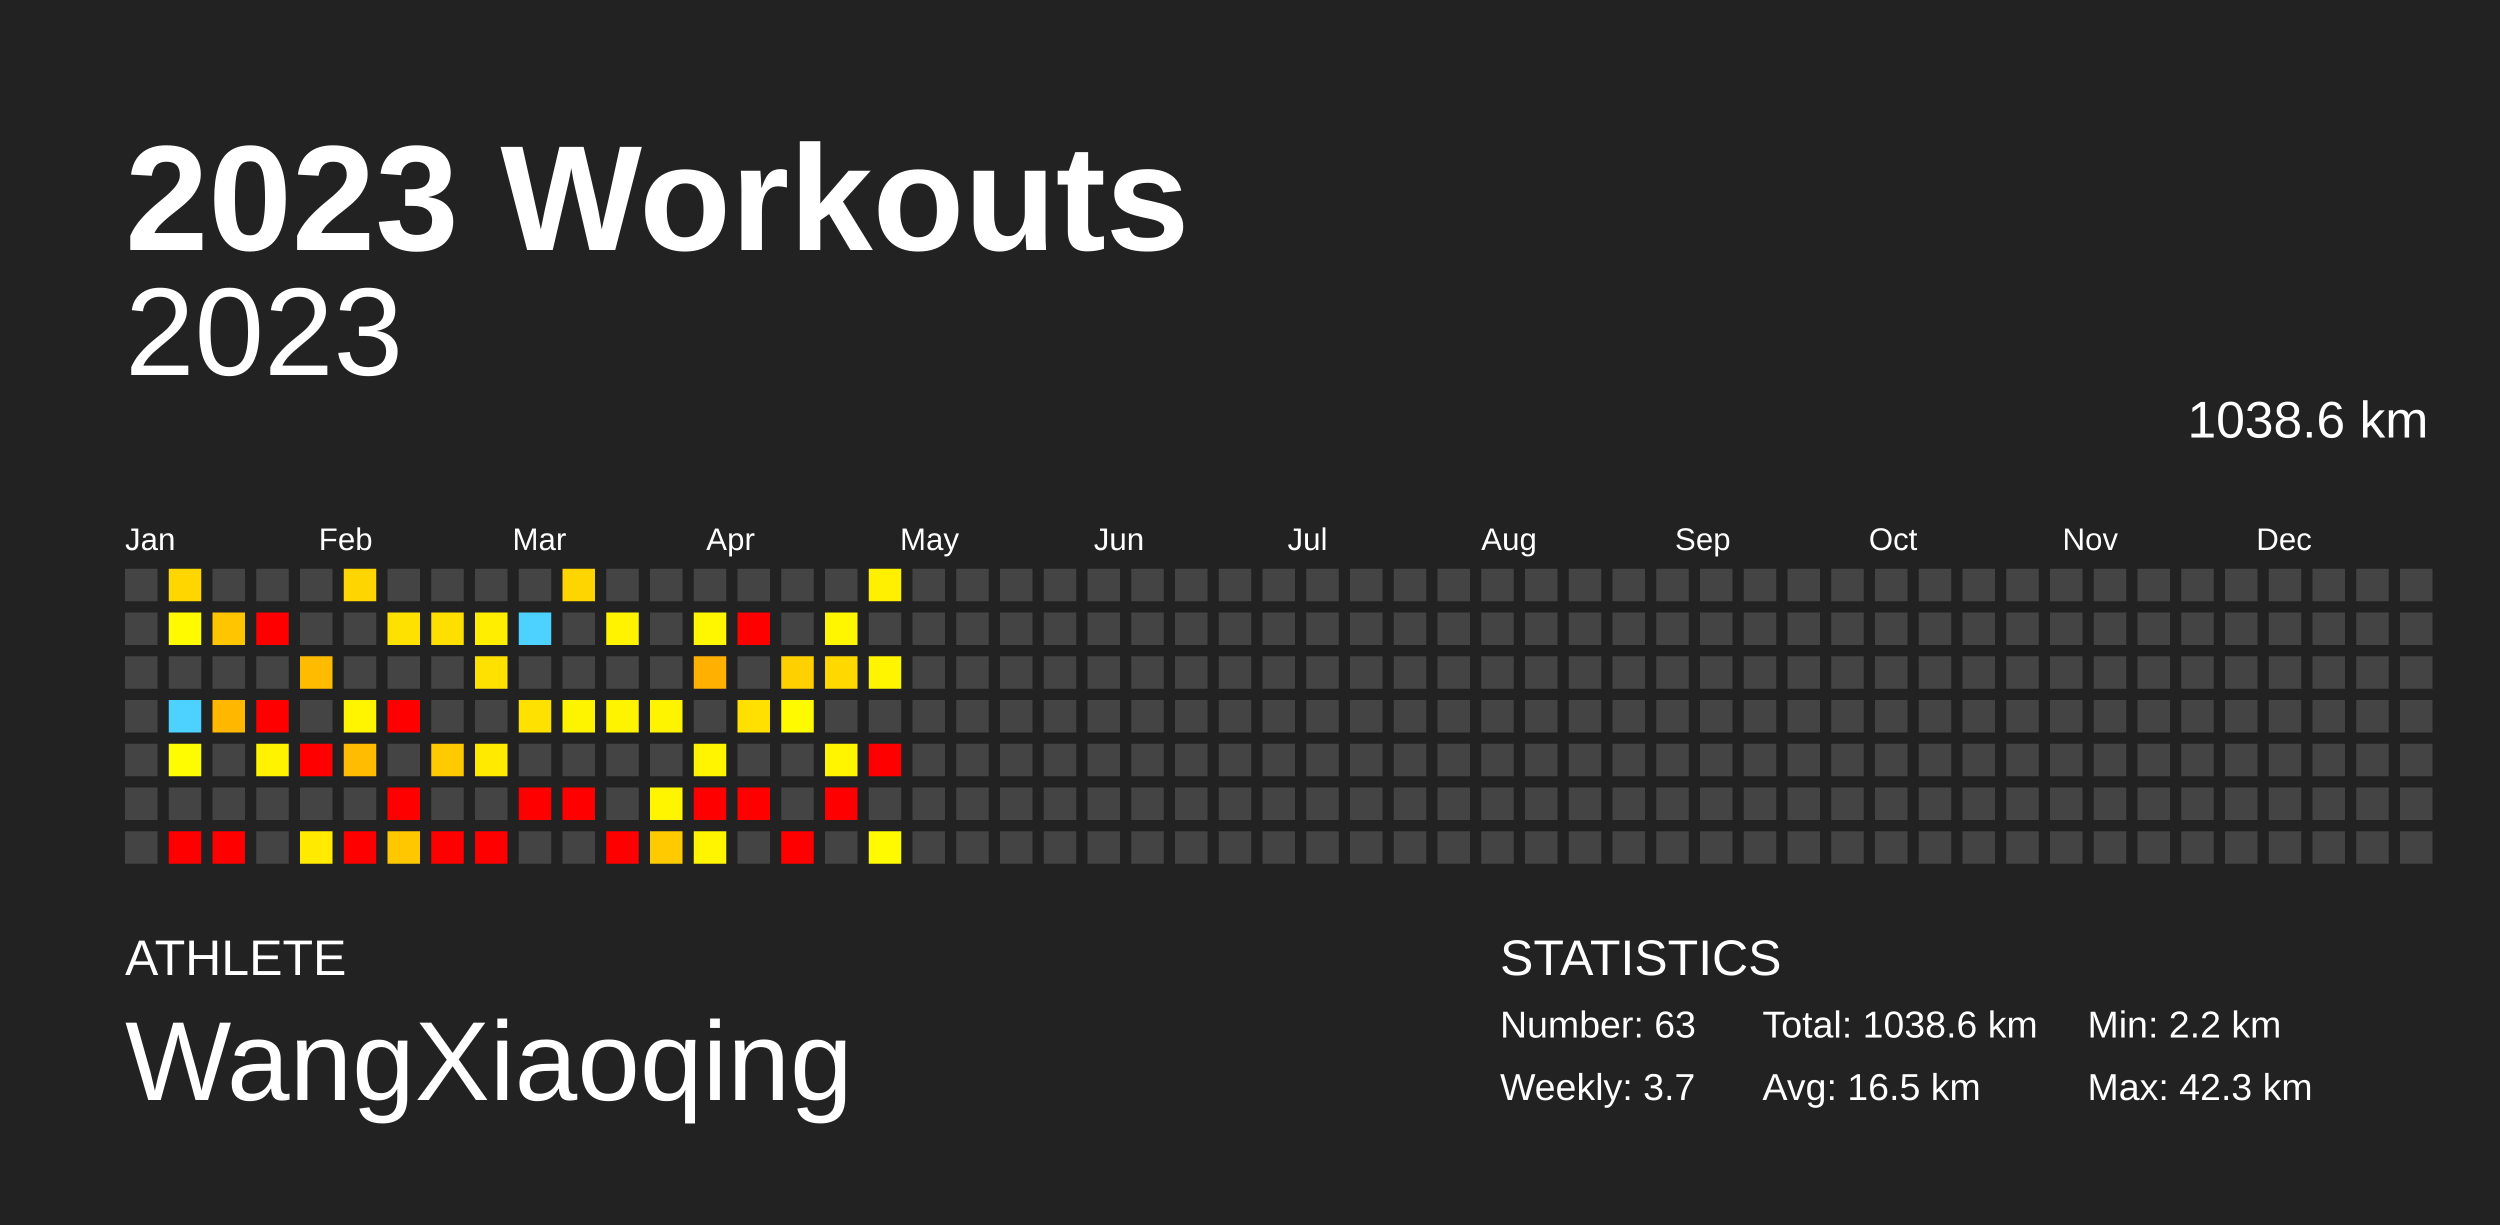
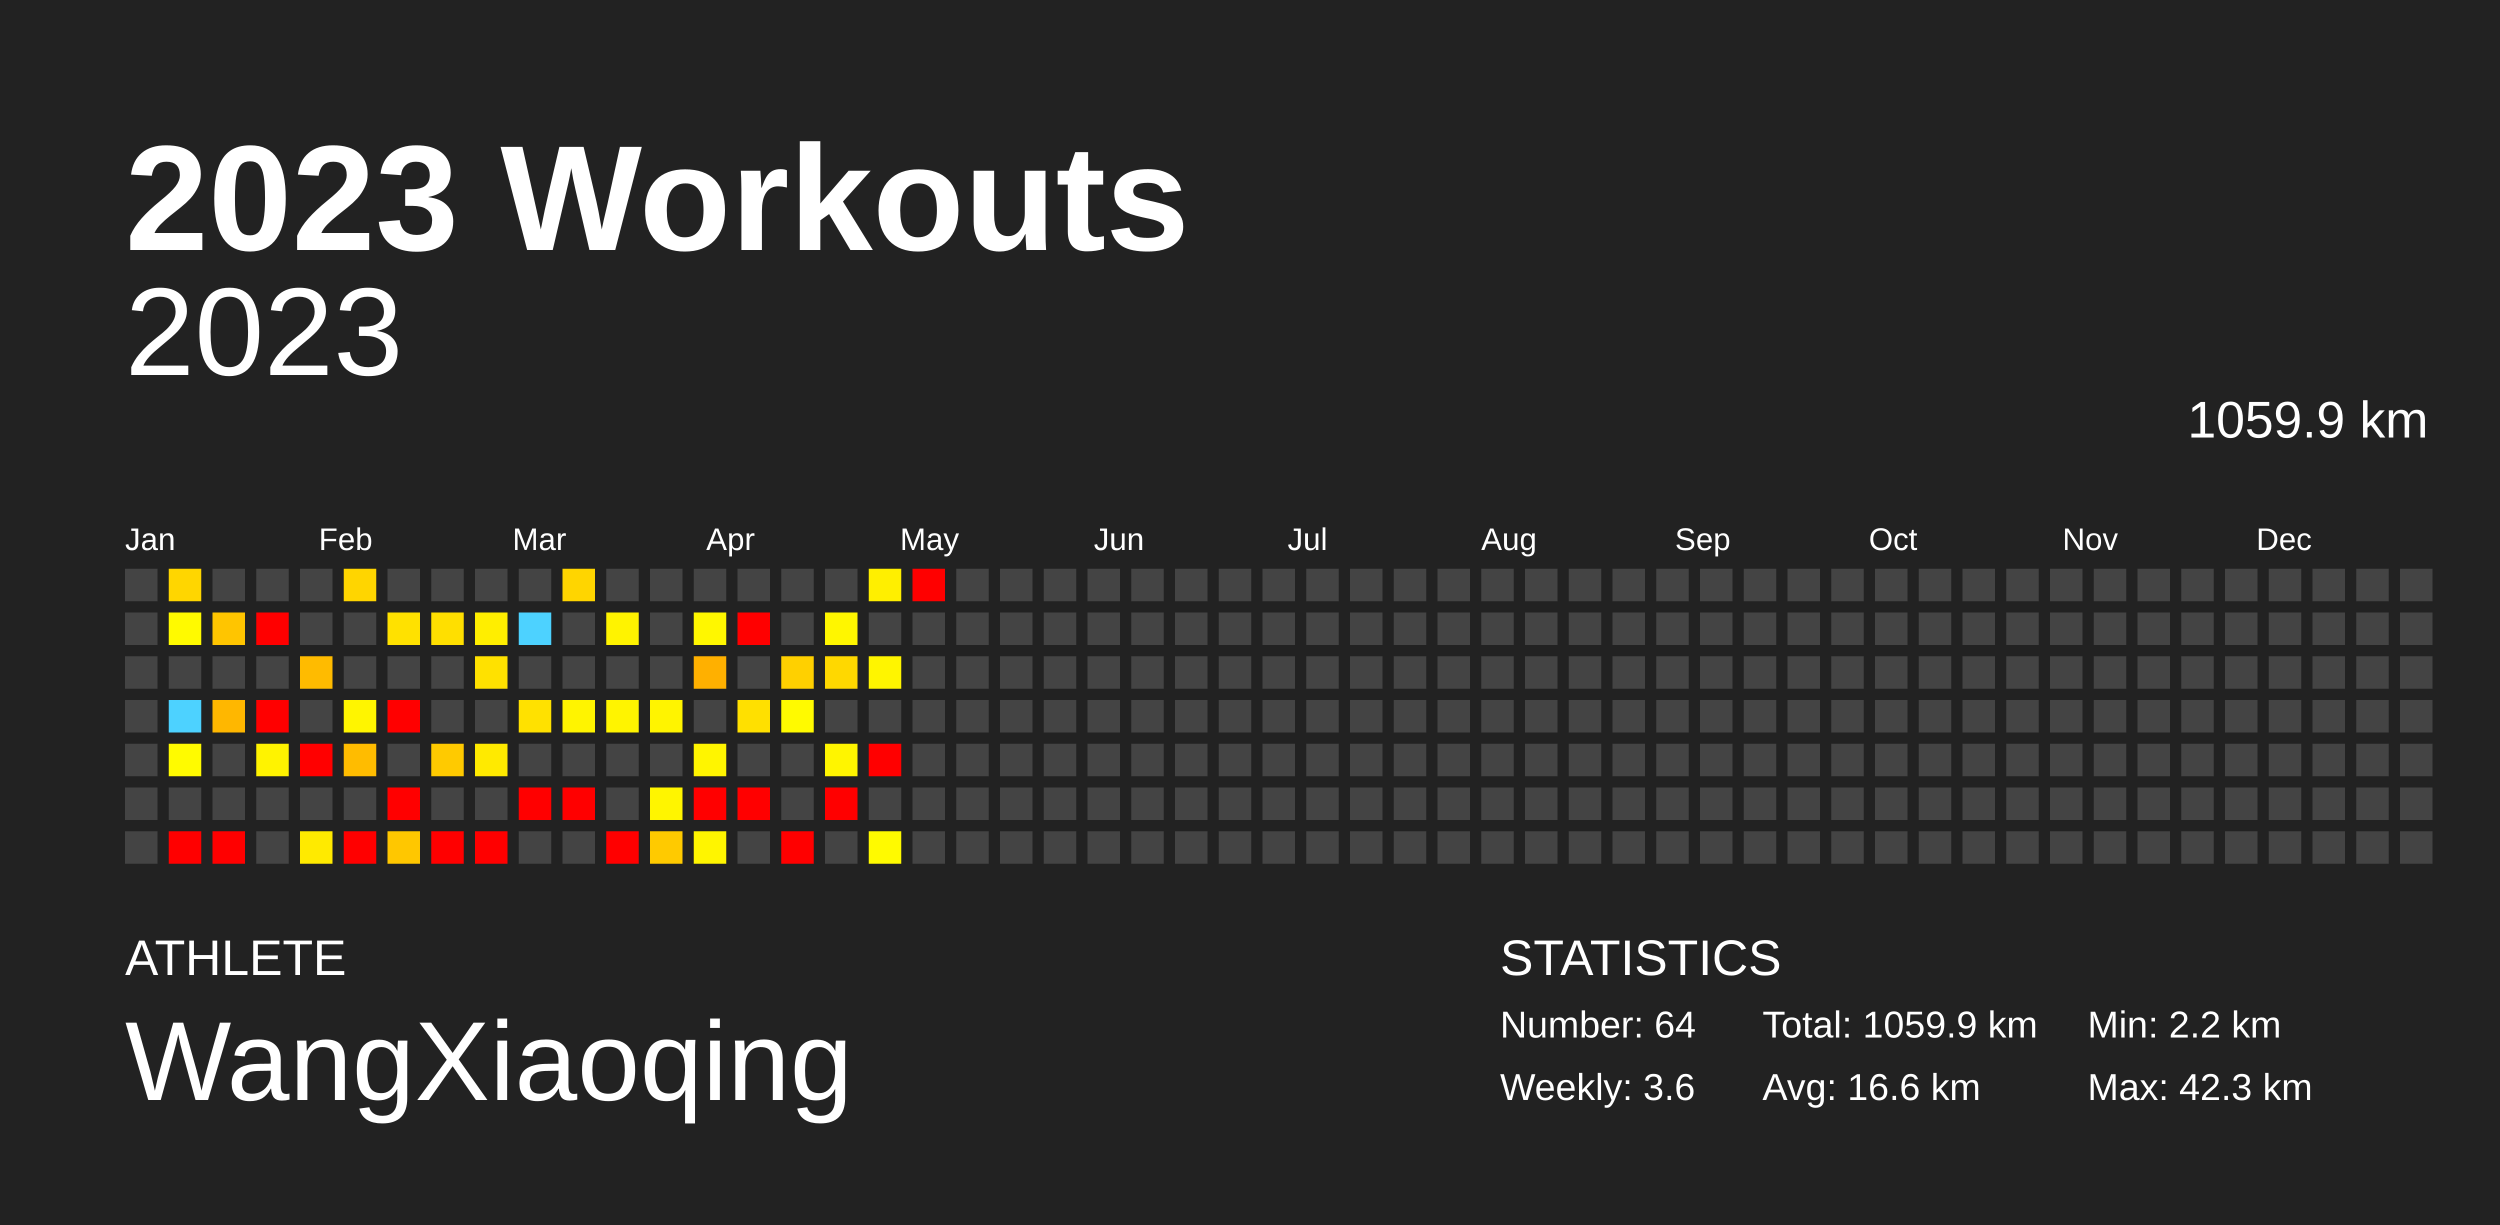
<svg xmlns="http://www.w3.org/2000/svg" baseProfile="full" height="98mm" version="1.1" viewBox="0,0,200,98" width="200mm">
  <defs />
  <rect fill="#222222" height="98" width="200" x="0" y="0" />
  <text fill="#FFFFFF" style="font-size:12px; font-family:Arial; font-weight:bold;" x="10" y="20">2023 Workouts</text>
  <text fill="#FFFFFF" style="font-size:4px; font-family:Arial" x="10" y="78">ATHLETE</text>
  <text fill="#FFFFFF" style="font-size:9px; font-family:Arial" x="10" y="88">WangXiaoqing</text>
  <text fill="#FFFFFF" style="font-size:4px; font-family:Arial" x="120" y="78">STATISTICS</text>
-   <text fill="#FFFFFF" style="font-size:3px; font-family:Arial" x="120" y="83">Number: 63</text>
-   <text fill="#FFFFFF" style="font-size:3px; font-family:Arial" x="120" y="88">Weekly: 3.7</text>
-   <text fill="#FFFFFF" style="font-size:3px; font-family:Arial" x="141" y="83">Total: 1038.6 km</text>
-   <text fill="#FFFFFF" style="font-size:3px; font-family:Arial" x="141" y="88">Avg: 16.5 km</text>
+   <text fill="#FFFFFF" style="font-size:3px; font-family:Arial" x="120" y="83">Number: 64</text>
+   <text fill="#FFFFFF" style="font-size:3px; font-family:Arial" x="120" y="88">Weekly: 3.6</text>
+   <text fill="#FFFFFF" style="font-size:3px; font-family:Arial" x="141" y="83">Total: 1059.9 km</text>
+   <text fill="#FFFFFF" style="font-size:3px; font-family:Arial" x="141" y="88">Avg: 16.6 km</text>
  <text fill="#FFFFFF" style="font-size:3px; font-family:Arial" x="167" y="83">Min: 2.2 km</text>
  <text fill="#FFFFFF" style="font-size:3px; font-family:Arial" x="167" y="88">Max: 42.3 km</text>
  <text alignment-baseline="hanging" fill="#FFFFFF" style="font-size:10.0px; font-family:Arial;" x="10" y="30">2023</text>
-   <text alignment-baseline="hanging" fill="#FFFFFF" style="font-size:4.125px; font-family:Arial;" x="175" y="35">1038.6 km</text>
+   <text alignment-baseline="hanging" fill="#FFFFFF" style="font-size:4.125px; font-family:Arial;" x="175" y="35">1059.9 km</text>
  <text fill="#FFFFFF" style="font-size:2.5px; font-family:Arial" x="10.0" y="44">Jan</text>
  <text fill="#FFFFFF" style="font-size:2.5px; font-family:Arial" x="25.5" y="44">Feb</text>
  <text fill="#FFFFFF" style="font-size:2.5px; font-family:Arial" x="41.0" y="44">Mar</text>
  <text fill="#FFFFFF" style="font-size:2.5px; font-family:Arial" x="56.5" y="44">Apr</text>
  <text fill="#FFFFFF" style="font-size:2.5px; font-family:Arial" x="72.0" y="44">May</text>
  <text fill="#FFFFFF" style="font-size:2.5px; font-family:Arial" x="87.5" y="44">Jun</text>
  <text fill="#FFFFFF" style="font-size:2.5px; font-family:Arial" x="103.0" y="44">Jul</text>
  <text fill="#FFFFFF" style="font-size:2.5px; font-family:Arial" x="118.5" y="44">Aug</text>
  <text fill="#FFFFFF" style="font-size:2.5px; font-family:Arial" x="134.0" y="44">Sep</text>
  <text fill="#FFFFFF" style="font-size:2.5px; font-family:Arial" x="149.5" y="44">Oct</text>
  <text fill="#FFFFFF" style="font-size:2.5px; font-family:Arial" x="165.0" y="44">Nov</text>
  <text fill="#FFFFFF" style="font-size:2.5px; font-family:Arial" x="180.5" y="44">Dec</text>
  <rect fill="#444444" height="2.6" width="2.6" x="10.0" y="45.5" />
  <rect fill="#444444" height="2.6" width="2.6" x="10.0" y="49.0" />
  <rect fill="#444444" height="2.6" width="2.6" x="10.0" y="52.5" />
  <rect fill="#444444" height="2.6" width="2.6" x="10.0" y="56.0" />
  <rect fill="#444444" height="2.6" width="2.6" x="10.0" y="59.5" />
  <rect fill="#444444" height="2.6" width="2.6" x="10.0" y="63.0" />
  <rect fill="#444444" height="2.6" width="2.6" x="10.0" y="66.5" />
  <rect fill="#ffd600" height="2.6" width="2.6" x="13.5" y="45.5" />
  <rect fill="#fffa00" height="2.6" width="2.6" x="13.5" y="49.0" />
  <rect fill="#444444" height="2.6" width="2.6" x="13.5" y="52.5" />
  <rect fill="#4dd2ff" height="2.6" width="2.6" x="13.5" y="56.0" />
  <rect fill="#fffb00" height="2.6" width="2.6" x="13.5" y="59.5" />
  <rect fill="#444444" height="2.6" width="2.6" x="13.5" y="63.0" />
  <rect fill="red" height="2.6" width="2.6" x="13.5" y="66.5" />
  <rect fill="#444444" height="2.6" width="2.6" x="17.0" y="45.5" />
  <rect fill="#ffc500" height="2.6" width="2.6" x="17.0" y="49.0" />
  <rect fill="#444444" height="2.6" width="2.6" x="17.0" y="52.5" />
  <rect fill="#ffb700" height="2.6" width="2.6" x="17.0" y="56.0" />
  <rect fill="#444444" height="2.6" width="2.6" x="17.0" y="59.5" />
  <rect fill="#444444" height="2.6" width="2.6" x="17.0" y="63.0" />
  <rect fill="red" height="2.6" width="2.6" x="17.0" y="66.5" />
  <rect fill="#444444" height="2.6" width="2.6" x="20.5" y="45.5" />
  <rect fill="red" height="2.6" width="2.6" x="20.5" y="49.0" />
  <rect fill="#444444" height="2.6" width="2.6" x="20.5" y="52.5" />
  <rect fill="red" height="2.6" width="2.6" x="20.5" y="56.0" />
  <rect fill="#fff300" height="2.6" width="2.6" x="20.5" y="59.5" />
  <rect fill="#444444" height="2.6" width="2.6" x="20.5" y="63.0" />
  <rect fill="#444444" height="2.6" width="2.6" x="20.5" y="66.5" />
  <rect fill="#444444" height="2.6" width="2.6" x="24.0" y="45.5" />
  <rect fill="#444444" height="2.6" width="2.6" x="24.0" y="49.0" />
  <rect fill="#ffbb00" height="2.6" width="2.6" x="24.0" y="52.5" />
  <rect fill="#444444" height="2.6" width="2.6" x="24.0" y="56.0" />
  <rect fill="red" height="2.6" width="2.6" x="24.0" y="59.5" />
  <rect fill="#444444" height="2.6" width="2.6" x="24.0" y="63.0" />
  <rect fill="#ffea00" height="2.6" width="2.6" x="24.0" y="66.5" />
  <rect fill="#ffd500" height="2.6" width="2.6" x="27.5" y="45.5" />
  <rect fill="#444444" height="2.6" width="2.6" x="27.5" y="49.0" />
  <rect fill="#444444" height="2.6" width="2.6" x="27.5" y="52.5" />
  <rect fill="#fff500" height="2.6" width="2.6" x="27.5" y="56.0" />
  <rect fill="#ffbc00" height="2.6" width="2.6" x="27.5" y="59.5" />
  <rect fill="#444444" height="2.6" width="2.6" x="27.5" y="63.0" />
  <rect fill="red" height="2.6" width="2.6" x="27.5" y="66.5" />
  <rect fill="#444444" height="2.6" width="2.6" x="31.0" y="45.5" />
  <rect fill="#ffe100" height="2.6" width="2.6" x="31.0" y="49.0" />
  <rect fill="#444444" height="2.6" width="2.6" x="31.0" y="52.5" />
  <rect fill="red" height="2.6" width="2.6" x="31.0" y="56.0" />
  <rect fill="#444444" height="2.6" width="2.6" x="31.0" y="59.5" />
  <rect fill="red" height="2.6" width="2.6" x="31.0" y="63.0" />
  <rect fill="#ffc700" height="2.6" width="2.6" x="31.0" y="66.5" />
  <rect fill="#444444" height="2.6" width="2.6" x="34.5" y="45.5" />
  <rect fill="#ffdf00" height="2.6" width="2.6" x="34.5" y="49.0" />
  <rect fill="#444444" height="2.6" width="2.6" x="34.5" y="52.5" />
  <rect fill="#444444" height="2.6" width="2.6" x="34.5" y="56.0" />
  <rect fill="#ffca00" height="2.6" width="2.6" x="34.5" y="59.5" />
  <rect fill="#444444" height="2.6" width="2.6" x="34.5" y="63.0" />
  <rect fill="red" height="2.6" width="2.6" x="34.5" y="66.5" />
  <rect fill="#444444" height="2.6" width="2.6" x="38.0" y="45.5" />
  <rect fill="#ffee00" height="2.6" width="2.6" x="38.0" y="49.0" />
  <rect fill="#ffe100" height="2.6" width="2.6" x="38.0" y="52.5" />
  <rect fill="#444444" height="2.6" width="2.6" x="38.0" y="56.0" />
  <rect fill="#ffea00" height="2.6" width="2.6" x="38.0" y="59.5" />
  <rect fill="#444444" height="2.6" width="2.6" x="38.0" y="63.0" />
  <rect fill="red" height="2.6" width="2.6" x="38.0" y="66.5" />
  <rect fill="#444444" height="2.6" width="2.6" x="41.5" y="45.5" />
  <rect fill="#4dd2ff" height="2.6" width="2.6" x="41.5" y="49.0" />
  <rect fill="#444444" height="2.6" width="2.6" x="41.5" y="52.5" />
  <rect fill="#ffe100" height="2.6" width="2.6" x="41.5" y="56.0" />
  <rect fill="#444444" height="2.6" width="2.6" x="41.5" y="59.5" />
  <rect fill="red" height="2.6" width="2.6" x="41.5" y="63.0" />
  <rect fill="#444444" height="2.6" width="2.6" x="41.5" y="66.5" />
  <rect fill="#ffd500" height="2.6" width="2.6" x="45.0" y="45.5" />
  <rect fill="#444444" height="2.6" width="2.6" x="45.0" y="49.0" />
  <rect fill="#444444" height="2.6" width="2.6" x="45.0" y="52.5" />
  <rect fill="#fff400" height="2.6" width="2.6" x="45.0" y="56.0" />
  <rect fill="#444444" height="2.6" width="2.6" x="45.0" y="59.5" />
  <rect fill="red" height="2.6" width="2.6" x="45.0" y="63.0" />
  <rect fill="#444444" height="2.6" width="2.6" x="45.0" y="66.5" />
  <rect fill="#444444" height="2.6" width="2.6" x="48.5" y="45.5" />
  <rect fill="#fff300" height="2.6" width="2.6" x="48.5" y="49.0" />
  <rect fill="#444444" height="2.6" width="2.6" x="48.5" y="52.5" />
  <rect fill="#fff400" height="2.6" width="2.6" x="48.5" y="56.0" />
  <rect fill="#444444" height="2.6" width="2.6" x="48.5" y="59.5" />
  <rect fill="#444444" height="2.6" width="2.6" x="48.5" y="63.0" />
  <rect fill="red" height="2.6" width="2.6" x="48.5" y="66.5" />
  <rect fill="#444444" height="2.6" width="2.6" x="52.0" y="45.5" />
  <rect fill="#444444" height="2.6" width="2.6" x="52.0" y="49.0" />
  <rect fill="#444444" height="2.6" width="2.6" x="52.0" y="52.5" />
  <rect fill="#fff400" height="2.6" width="2.6" x="52.0" y="56.0" />
  <rect fill="#444444" height="2.6" width="2.6" x="52.0" y="59.5" />
  <rect fill="#fff500" height="2.6" width="2.6" x="52.0" y="63.0" />
  <rect fill="#ffca00" height="2.6" width="2.6" x="52.0" y="66.5" />
  <rect fill="#444444" height="2.6" width="2.6" x="55.5" y="45.5" />
  <rect fill="#fff700" height="2.6" width="2.6" x="55.5" y="49.0" />
  <rect fill="#ffb000" height="2.6" width="2.6" x="55.5" y="52.5" />
  <rect fill="#444444" height="2.6" width="2.6" x="55.5" y="56.0" />
  <rect fill="#fff500" height="2.6" width="2.6" x="55.5" y="59.5" />
  <rect fill="red" height="2.6" width="2.6" x="55.5" y="63.0" />
  <rect fill="#fff500" height="2.6" width="2.6" x="55.5" y="66.5" />
  <rect fill="#444444" height="2.6" width="2.6" x="59.0" y="45.5" />
  <rect fill="red" height="2.6" width="2.6" x="59.0" y="49.0" />
  <rect fill="#444444" height="2.6" width="2.6" x="59.0" y="52.5" />
  <rect fill="#ffe000" height="2.6" width="2.6" x="59.0" y="56.0" />
  <rect fill="#444444" height="2.6" width="2.6" x="59.0" y="59.5" />
  <rect fill="red" height="2.6" width="2.6" x="59.0" y="63.0" />
  <rect fill="#444444" height="2.6" width="2.6" x="59.0" y="66.5" />
  <rect fill="#444444" height="2.6" width="2.6" x="62.5" y="45.5" />
  <rect fill="#444444" height="2.6" width="2.6" x="62.5" y="49.0" />
  <rect fill="#ffd000" height="2.6" width="2.6" x="62.5" y="52.5" />
  <rect fill="#fffa00" height="2.6" width="2.6" x="62.5" y="56.0" />
  <rect fill="#444444" height="2.6" width="2.6" x="62.5" y="59.5" />
  <rect fill="#444444" height="2.6" width="2.6" x="62.5" y="63.0" />
  <rect fill="red" height="2.6" width="2.6" x="62.5" y="66.5" />
  <rect fill="#444444" height="2.6" width="2.6" x="66.0" y="45.5" />
  <rect fill="#fff600" height="2.6" width="2.6" x="66.0" y="49.0" />
  <rect fill="#ffd800" height="2.6" width="2.6" x="66.0" y="52.5" />
  <rect fill="#444444" height="2.6" width="2.6" x="66.0" y="56.0" />
  <rect fill="#fff500" height="2.6" width="2.6" x="66.0" y="59.5" />
  <rect fill="red" height="2.6" width="2.6" x="66.0" y="63.0" />
  <rect fill="#444444" height="2.6" width="2.6" x="66.0" y="66.5" />
  <rect fill="#ffef00" height="2.6" width="2.6" x="69.5" y="45.5" />
  <rect fill="#444444" height="2.6" width="2.6" x="69.5" y="49.0" />
  <rect fill="#fff500" height="2.6" width="2.6" x="69.5" y="52.5" />
  <rect fill="#444444" height="2.6" width="2.6" x="69.5" y="56.0" />
  <rect fill="red" height="2.6" width="2.6" x="69.5" y="59.5" />
  <rect fill="#444444" height="2.6" width="2.6" x="69.5" y="63.0" />
  <rect fill="#fffa00" height="2.6" width="2.6" x="69.5" y="66.5" />
-   <rect fill="#444444" height="2.6" width="2.6" x="73.0" y="45.5" />
+   <rect fill="red" height="2.6" width="2.6" x="73.0" y="45.5" />
  <rect fill="#444444" height="2.6" width="2.6" x="73.0" y="49.0" />
  <rect fill="#444444" height="2.6" width="2.6" x="73.0" y="52.5" />
  <rect fill="#444444" height="2.6" width="2.6" x="73.0" y="56.0" />
  <rect fill="#444444" height="2.6" width="2.6" x="73.0" y="59.5" />
  <rect fill="#444444" height="2.6" width="2.6" x="73.0" y="63.0" />
  <rect fill="#444444" height="2.6" width="2.6" x="73.0" y="66.5" />
  <rect fill="#444444" height="2.6" width="2.6" x="76.5" y="45.5" />
  <rect fill="#444444" height="2.6" width="2.6" x="76.5" y="49.0" />
  <rect fill="#444444" height="2.6" width="2.6" x="76.5" y="52.5" />
  <rect fill="#444444" height="2.6" width="2.6" x="76.5" y="56.0" />
  <rect fill="#444444" height="2.6" width="2.6" x="76.5" y="59.5" />
  <rect fill="#444444" height="2.6" width="2.6" x="76.5" y="63.0" />
  <rect fill="#444444" height="2.6" width="2.6" x="76.5" y="66.5" />
  <rect fill="#444444" height="2.6" width="2.6" x="80.0" y="45.5" />
  <rect fill="#444444" height="2.6" width="2.6" x="80.0" y="49.0" />
  <rect fill="#444444" height="2.6" width="2.6" x="80.0" y="52.5" />
  <rect fill="#444444" height="2.6" width="2.6" x="80.0" y="56.0" />
  <rect fill="#444444" height="2.6" width="2.6" x="80.0" y="59.5" />
  <rect fill="#444444" height="2.6" width="2.6" x="80.0" y="63.0" />
  <rect fill="#444444" height="2.6" width="2.6" x="80.0" y="66.5" />
  <rect fill="#444444" height="2.6" width="2.6" x="83.5" y="45.5" />
  <rect fill="#444444" height="2.6" width="2.6" x="83.5" y="49.0" />
  <rect fill="#444444" height="2.6" width="2.6" x="83.5" y="52.5" />
  <rect fill="#444444" height="2.6" width="2.6" x="83.5" y="56.0" />
  <rect fill="#444444" height="2.6" width="2.6" x="83.5" y="59.5" />
  <rect fill="#444444" height="2.6" width="2.6" x="83.5" y="63.0" />
  <rect fill="#444444" height="2.6" width="2.6" x="83.5" y="66.5" />
  <rect fill="#444444" height="2.6" width="2.6" x="87.0" y="45.5" />
  <rect fill="#444444" height="2.6" width="2.6" x="87.0" y="49.0" />
  <rect fill="#444444" height="2.6" width="2.6" x="87.0" y="52.5" />
  <rect fill="#444444" height="2.6" width="2.6" x="87.0" y="56.0" />
  <rect fill="#444444" height="2.6" width="2.6" x="87.0" y="59.5" />
  <rect fill="#444444" height="2.6" width="2.6" x="87.0" y="63.0" />
  <rect fill="#444444" height="2.6" width="2.6" x="87.0" y="66.5" />
  <rect fill="#444444" height="2.6" width="2.6" x="90.5" y="45.5" />
  <rect fill="#444444" height="2.6" width="2.6" x="90.5" y="49.0" />
  <rect fill="#444444" height="2.6" width="2.6" x="90.5" y="52.5" />
  <rect fill="#444444" height="2.6" width="2.6" x="90.5" y="56.0" />
  <rect fill="#444444" height="2.6" width="2.6" x="90.5" y="59.5" />
  <rect fill="#444444" height="2.6" width="2.6" x="90.5" y="63.0" />
  <rect fill="#444444" height="2.6" width="2.6" x="90.5" y="66.5" />
  <rect fill="#444444" height="2.6" width="2.6" x="94.0" y="45.5" />
  <rect fill="#444444" height="2.6" width="2.6" x="94.0" y="49.0" />
  <rect fill="#444444" height="2.6" width="2.6" x="94.0" y="52.5" />
  <rect fill="#444444" height="2.6" width="2.6" x="94.0" y="56.0" />
  <rect fill="#444444" height="2.6" width="2.6" x="94.0" y="59.5" />
  <rect fill="#444444" height="2.6" width="2.6" x="94.0" y="63.0" />
  <rect fill="#444444" height="2.6" width="2.6" x="94.0" y="66.5" />
  <rect fill="#444444" height="2.6" width="2.6" x="97.5" y="45.5" />
  <rect fill="#444444" height="2.6" width="2.6" x="97.5" y="49.0" />
  <rect fill="#444444" height="2.6" width="2.6" x="97.5" y="52.5" />
  <rect fill="#444444" height="2.6" width="2.6" x="97.5" y="56.0" />
  <rect fill="#444444" height="2.6" width="2.6" x="97.5" y="59.5" />
  <rect fill="#444444" height="2.6" width="2.6" x="97.5" y="63.0" />
  <rect fill="#444444" height="2.6" width="2.6" x="97.5" y="66.5" />
  <rect fill="#444444" height="2.6" width="2.6" x="101.0" y="45.5" />
  <rect fill="#444444" height="2.6" width="2.6" x="101.0" y="49.0" />
  <rect fill="#444444" height="2.6" width="2.6" x="101.0" y="52.5" />
  <rect fill="#444444" height="2.6" width="2.6" x="101.0" y="56.0" />
  <rect fill="#444444" height="2.6" width="2.6" x="101.0" y="59.5" />
  <rect fill="#444444" height="2.6" width="2.6" x="101.0" y="63.0" />
  <rect fill="#444444" height="2.6" width="2.6" x="101.0" y="66.5" />
  <rect fill="#444444" height="2.6" width="2.6" x="104.5" y="45.5" />
  <rect fill="#444444" height="2.6" width="2.6" x="104.5" y="49.0" />
  <rect fill="#444444" height="2.6" width="2.6" x="104.5" y="52.5" />
  <rect fill="#444444" height="2.6" width="2.6" x="104.5" y="56.0" />
  <rect fill="#444444" height="2.6" width="2.6" x="104.5" y="59.5" />
  <rect fill="#444444" height="2.6" width="2.6" x="104.5" y="63.0" />
  <rect fill="#444444" height="2.6" width="2.6" x="104.5" y="66.5" />
  <rect fill="#444444" height="2.6" width="2.6" x="108.0" y="45.5" />
  <rect fill="#444444" height="2.6" width="2.6" x="108.0" y="49.0" />
  <rect fill="#444444" height="2.6" width="2.6" x="108.0" y="52.5" />
  <rect fill="#444444" height="2.6" width="2.6" x="108.0" y="56.0" />
  <rect fill="#444444" height="2.6" width="2.6" x="108.0" y="59.5" />
  <rect fill="#444444" height="2.6" width="2.6" x="108.0" y="63.0" />
  <rect fill="#444444" height="2.6" width="2.6" x="108.0" y="66.5" />
  <rect fill="#444444" height="2.6" width="2.6" x="111.5" y="45.5" />
  <rect fill="#444444" height="2.6" width="2.6" x="111.5" y="49.0" />
  <rect fill="#444444" height="2.6" width="2.6" x="111.5" y="52.5" />
  <rect fill="#444444" height="2.6" width="2.6" x="111.5" y="56.0" />
  <rect fill="#444444" height="2.6" width="2.6" x="111.5" y="59.5" />
  <rect fill="#444444" height="2.6" width="2.6" x="111.5" y="63.0" />
  <rect fill="#444444" height="2.6" width="2.6" x="111.5" y="66.5" />
  <rect fill="#444444" height="2.6" width="2.6" x="115.0" y="45.5" />
  <rect fill="#444444" height="2.6" width="2.6" x="115.0" y="49.0" />
  <rect fill="#444444" height="2.6" width="2.6" x="115.0" y="52.5" />
  <rect fill="#444444" height="2.6" width="2.6" x="115.0" y="56.0" />
  <rect fill="#444444" height="2.6" width="2.6" x="115.0" y="59.5" />
  <rect fill="#444444" height="2.6" width="2.6" x="115.0" y="63.0" />
  <rect fill="#444444" height="2.6" width="2.6" x="115.0" y="66.5" />
  <rect fill="#444444" height="2.6" width="2.6" x="118.5" y="45.5" />
  <rect fill="#444444" height="2.6" width="2.6" x="118.5" y="49.0" />
  <rect fill="#444444" height="2.6" width="2.6" x="118.5" y="52.5" />
  <rect fill="#444444" height="2.6" width="2.6" x="118.5" y="56.0" />
  <rect fill="#444444" height="2.6" width="2.6" x="118.5" y="59.5" />
  <rect fill="#444444" height="2.6" width="2.6" x="118.5" y="63.0" />
  <rect fill="#444444" height="2.6" width="2.6" x="118.5" y="66.5" />
  <rect fill="#444444" height="2.6" width="2.6" x="122.0" y="45.5" />
  <rect fill="#444444" height="2.6" width="2.6" x="122.0" y="49.0" />
  <rect fill="#444444" height="2.6" width="2.6" x="122.0" y="52.5" />
  <rect fill="#444444" height="2.6" width="2.6" x="122.0" y="56.0" />
  <rect fill="#444444" height="2.6" width="2.6" x="122.0" y="59.5" />
  <rect fill="#444444" height="2.6" width="2.6" x="122.0" y="63.0" />
  <rect fill="#444444" height="2.6" width="2.6" x="122.0" y="66.5" />
  <rect fill="#444444" height="2.6" width="2.6" x="125.5" y="45.5" />
  <rect fill="#444444" height="2.6" width="2.6" x="125.5" y="49.0" />
  <rect fill="#444444" height="2.6" width="2.6" x="125.5" y="52.5" />
  <rect fill="#444444" height="2.6" width="2.6" x="125.5" y="56.0" />
  <rect fill="#444444" height="2.6" width="2.6" x="125.5" y="59.5" />
  <rect fill="#444444" height="2.6" width="2.6" x="125.5" y="63.0" />
  <rect fill="#444444" height="2.6" width="2.6" x="125.5" y="66.5" />
  <rect fill="#444444" height="2.6" width="2.6" x="129.0" y="45.5" />
  <rect fill="#444444" height="2.6" width="2.6" x="129.0" y="49.0" />
  <rect fill="#444444" height="2.6" width="2.6" x="129.0" y="52.5" />
  <rect fill="#444444" height="2.6" width="2.6" x="129.0" y="56.0" />
  <rect fill="#444444" height="2.6" width="2.6" x="129.0" y="59.5" />
  <rect fill="#444444" height="2.6" width="2.6" x="129.0" y="63.0" />
  <rect fill="#444444" height="2.6" width="2.6" x="129.0" y="66.5" />
  <rect fill="#444444" height="2.6" width="2.6" x="132.5" y="45.5" />
  <rect fill="#444444" height="2.6" width="2.6" x="132.5" y="49.0" />
  <rect fill="#444444" height="2.6" width="2.6" x="132.5" y="52.5" />
  <rect fill="#444444" height="2.6" width="2.6" x="132.5" y="56.0" />
  <rect fill="#444444" height="2.6" width="2.6" x="132.5" y="59.5" />
  <rect fill="#444444" height="2.6" width="2.6" x="132.5" y="63.0" />
  <rect fill="#444444" height="2.6" width="2.6" x="132.5" y="66.5" />
  <rect fill="#444444" height="2.6" width="2.6" x="136.0" y="45.5" />
  <rect fill="#444444" height="2.6" width="2.6" x="136.0" y="49.0" />
  <rect fill="#444444" height="2.6" width="2.6" x="136.0" y="52.5" />
  <rect fill="#444444" height="2.6" width="2.6" x="136.0" y="56.0" />
  <rect fill="#444444" height="2.6" width="2.6" x="136.0" y="59.5" />
  <rect fill="#444444" height="2.6" width="2.6" x="136.0" y="63.0" />
  <rect fill="#444444" height="2.6" width="2.6" x="136.0" y="66.5" />
  <rect fill="#444444" height="2.6" width="2.6" x="139.5" y="45.5" />
  <rect fill="#444444" height="2.6" width="2.6" x="139.5" y="49.0" />
  <rect fill="#444444" height="2.6" width="2.6" x="139.5" y="52.5" />
  <rect fill="#444444" height="2.6" width="2.6" x="139.5" y="56.0" />
  <rect fill="#444444" height="2.6" width="2.6" x="139.5" y="59.5" />
  <rect fill="#444444" height="2.6" width="2.6" x="139.5" y="63.0" />
  <rect fill="#444444" height="2.6" width="2.6" x="139.5" y="66.5" />
  <rect fill="#444444" height="2.6" width="2.6" x="143.0" y="45.5" />
  <rect fill="#444444" height="2.6" width="2.6" x="143.0" y="49.0" />
  <rect fill="#444444" height="2.6" width="2.6" x="143.0" y="52.5" />
  <rect fill="#444444" height="2.6" width="2.6" x="143.0" y="56.0" />
  <rect fill="#444444" height="2.6" width="2.6" x="143.0" y="59.5" />
  <rect fill="#444444" height="2.6" width="2.6" x="143.0" y="63.0" />
  <rect fill="#444444" height="2.6" width="2.6" x="143.0" y="66.5" />
  <rect fill="#444444" height="2.6" width="2.6" x="146.5" y="45.5" />
  <rect fill="#444444" height="2.6" width="2.6" x="146.5" y="49.0" />
  <rect fill="#444444" height="2.6" width="2.6" x="146.5" y="52.5" />
  <rect fill="#444444" height="2.6" width="2.6" x="146.5" y="56.0" />
  <rect fill="#444444" height="2.6" width="2.6" x="146.5" y="59.5" />
  <rect fill="#444444" height="2.6" width="2.6" x="146.5" y="63.0" />
  <rect fill="#444444" height="2.6" width="2.6" x="146.5" y="66.5" />
  <rect fill="#444444" height="2.6" width="2.6" x="150.0" y="45.5" />
  <rect fill="#444444" height="2.6" width="2.6" x="150.0" y="49.0" />
  <rect fill="#444444" height="2.6" width="2.6" x="150.0" y="52.5" />
  <rect fill="#444444" height="2.6" width="2.6" x="150.0" y="56.0" />
  <rect fill="#444444" height="2.6" width="2.6" x="150.0" y="59.5" />
  <rect fill="#444444" height="2.6" width="2.6" x="150.0" y="63.0" />
  <rect fill="#444444" height="2.6" width="2.6" x="150.0" y="66.5" />
  <rect fill="#444444" height="2.6" width="2.6" x="153.5" y="45.5" />
  <rect fill="#444444" height="2.6" width="2.6" x="153.5" y="49.0" />
  <rect fill="#444444" height="2.6" width="2.6" x="153.5" y="52.5" />
  <rect fill="#444444" height="2.6" width="2.6" x="153.5" y="56.0" />
  <rect fill="#444444" height="2.6" width="2.6" x="153.5" y="59.5" />
  <rect fill="#444444" height="2.6" width="2.6" x="153.5" y="63.0" />
  <rect fill="#444444" height="2.6" width="2.6" x="153.5" y="66.5" />
  <rect fill="#444444" height="2.6" width="2.6" x="157.0" y="45.5" />
  <rect fill="#444444" height="2.6" width="2.6" x="157.0" y="49.0" />
  <rect fill="#444444" height="2.6" width="2.6" x="157.0" y="52.5" />
  <rect fill="#444444" height="2.6" width="2.6" x="157.0" y="56.0" />
  <rect fill="#444444" height="2.6" width="2.6" x="157.0" y="59.5" />
  <rect fill="#444444" height="2.6" width="2.6" x="157.0" y="63.0" />
  <rect fill="#444444" height="2.6" width="2.6" x="157.0" y="66.5" />
  <rect fill="#444444" height="2.6" width="2.6" x="160.5" y="45.5" />
  <rect fill="#444444" height="2.6" width="2.6" x="160.5" y="49.0" />
  <rect fill="#444444" height="2.6" width="2.6" x="160.5" y="52.5" />
  <rect fill="#444444" height="2.6" width="2.6" x="160.5" y="56.0" />
  <rect fill="#444444" height="2.6" width="2.6" x="160.5" y="59.5" />
  <rect fill="#444444" height="2.6" width="2.6" x="160.5" y="63.0" />
  <rect fill="#444444" height="2.6" width="2.6" x="160.5" y="66.5" />
  <rect fill="#444444" height="2.6" width="2.6" x="164.0" y="45.5" />
  <rect fill="#444444" height="2.6" width="2.6" x="164.0" y="49.0" />
  <rect fill="#444444" height="2.6" width="2.6" x="164.0" y="52.5" />
  <rect fill="#444444" height="2.6" width="2.6" x="164.0" y="56.0" />
  <rect fill="#444444" height="2.6" width="2.6" x="164.0" y="59.5" />
  <rect fill="#444444" height="2.6" width="2.6" x="164.0" y="63.0" />
  <rect fill="#444444" height="2.6" width="2.6" x="164.0" y="66.5" />
  <rect fill="#444444" height="2.6" width="2.6" x="167.5" y="45.5" />
  <rect fill="#444444" height="2.6" width="2.6" x="167.5" y="49.0" />
  <rect fill="#444444" height="2.6" width="2.6" x="167.5" y="52.5" />
  <rect fill="#444444" height="2.6" width="2.6" x="167.5" y="56.0" />
  <rect fill="#444444" height="2.6" width="2.6" x="167.5" y="59.5" />
  <rect fill="#444444" height="2.6" width="2.6" x="167.5" y="63.0" />
  <rect fill="#444444" height="2.6" width="2.6" x="167.5" y="66.5" />
  <rect fill="#444444" height="2.6" width="2.6" x="171.0" y="45.5" />
  <rect fill="#444444" height="2.6" width="2.6" x="171.0" y="49.0" />
  <rect fill="#444444" height="2.6" width="2.6" x="171.0" y="52.5" />
  <rect fill="#444444" height="2.6" width="2.6" x="171.0" y="56.0" />
  <rect fill="#444444" height="2.6" width="2.6" x="171.0" y="59.5" />
  <rect fill="#444444" height="2.6" width="2.6" x="171.0" y="63.0" />
  <rect fill="#444444" height="2.6" width="2.6" x="171.0" y="66.5" />
  <rect fill="#444444" height="2.6" width="2.6" x="174.5" y="45.5" />
  <rect fill="#444444" height="2.6" width="2.6" x="174.5" y="49.0" />
  <rect fill="#444444" height="2.6" width="2.6" x="174.5" y="52.5" />
  <rect fill="#444444" height="2.6" width="2.6" x="174.5" y="56.0" />
  <rect fill="#444444" height="2.6" width="2.6" x="174.5" y="59.5" />
  <rect fill="#444444" height="2.6" width="2.6" x="174.5" y="63.0" />
  <rect fill="#444444" height="2.6" width="2.6" x="174.5" y="66.5" />
  <rect fill="#444444" height="2.6" width="2.6" x="178.0" y="45.5" />
  <rect fill="#444444" height="2.6" width="2.6" x="178.0" y="49.0" />
  <rect fill="#444444" height="2.6" width="2.6" x="178.0" y="52.5" />
  <rect fill="#444444" height="2.6" width="2.6" x="178.0" y="56.0" />
  <rect fill="#444444" height="2.6" width="2.6" x="178.0" y="59.5" />
  <rect fill="#444444" height="2.6" width="2.6" x="178.0" y="63.0" />
  <rect fill="#444444" height="2.6" width="2.6" x="178.0" y="66.5" />
  <rect fill="#444444" height="2.6" width="2.6" x="181.5" y="45.5" />
  <rect fill="#444444" height="2.6" width="2.6" x="181.5" y="49.0" />
  <rect fill="#444444" height="2.6" width="2.6" x="181.5" y="52.5" />
  <rect fill="#444444" height="2.6" width="2.6" x="181.5" y="56.0" />
  <rect fill="#444444" height="2.6" width="2.6" x="181.5" y="59.5" />
  <rect fill="#444444" height="2.6" width="2.6" x="181.5" y="63.0" />
  <rect fill="#444444" height="2.6" width="2.6" x="181.5" y="66.5" />
  <rect fill="#444444" height="2.6" width="2.6" x="185.0" y="45.5" />
  <rect fill="#444444" height="2.6" width="2.6" x="185.0" y="49.0" />
  <rect fill="#444444" height="2.6" width="2.6" x="185.0" y="52.5" />
  <rect fill="#444444" height="2.6" width="2.6" x="185.0" y="56.0" />
  <rect fill="#444444" height="2.6" width="2.6" x="185.0" y="59.5" />
  <rect fill="#444444" height="2.6" width="2.6" x="185.0" y="63.0" />
  <rect fill="#444444" height="2.6" width="2.6" x="185.0" y="66.5" />
  <rect fill="#444444" height="2.6" width="2.6" x="188.5" y="45.5" />
  <rect fill="#444444" height="2.6" width="2.6" x="188.5" y="49.0" />
  <rect fill="#444444" height="2.6" width="2.6" x="188.5" y="52.5" />
  <rect fill="#444444" height="2.6" width="2.6" x="188.5" y="56.0" />
  <rect fill="#444444" height="2.6" width="2.6" x="188.5" y="59.5" />
  <rect fill="#444444" height="2.6" width="2.6" x="188.5" y="63.0" />
  <rect fill="#444444" height="2.6" width="2.6" x="188.5" y="66.5" />
  <rect fill="#444444" height="2.6" width="2.6" x="192.0" y="45.5" />
  <rect fill="#444444" height="2.6" width="2.6" x="192.0" y="49.0" />
  <rect fill="#444444" height="2.6" width="2.6" x="192.0" y="52.5" />
  <rect fill="#444444" height="2.6" width="2.6" x="192.0" y="56.0" />
  <rect fill="#444444" height="2.6" width="2.6" x="192.0" y="59.5" />
  <rect fill="#444444" height="2.6" width="2.6" x="192.0" y="63.0" />
  <rect fill="#444444" height="2.6" width="2.6" x="192.0" y="66.5" />
</svg>
